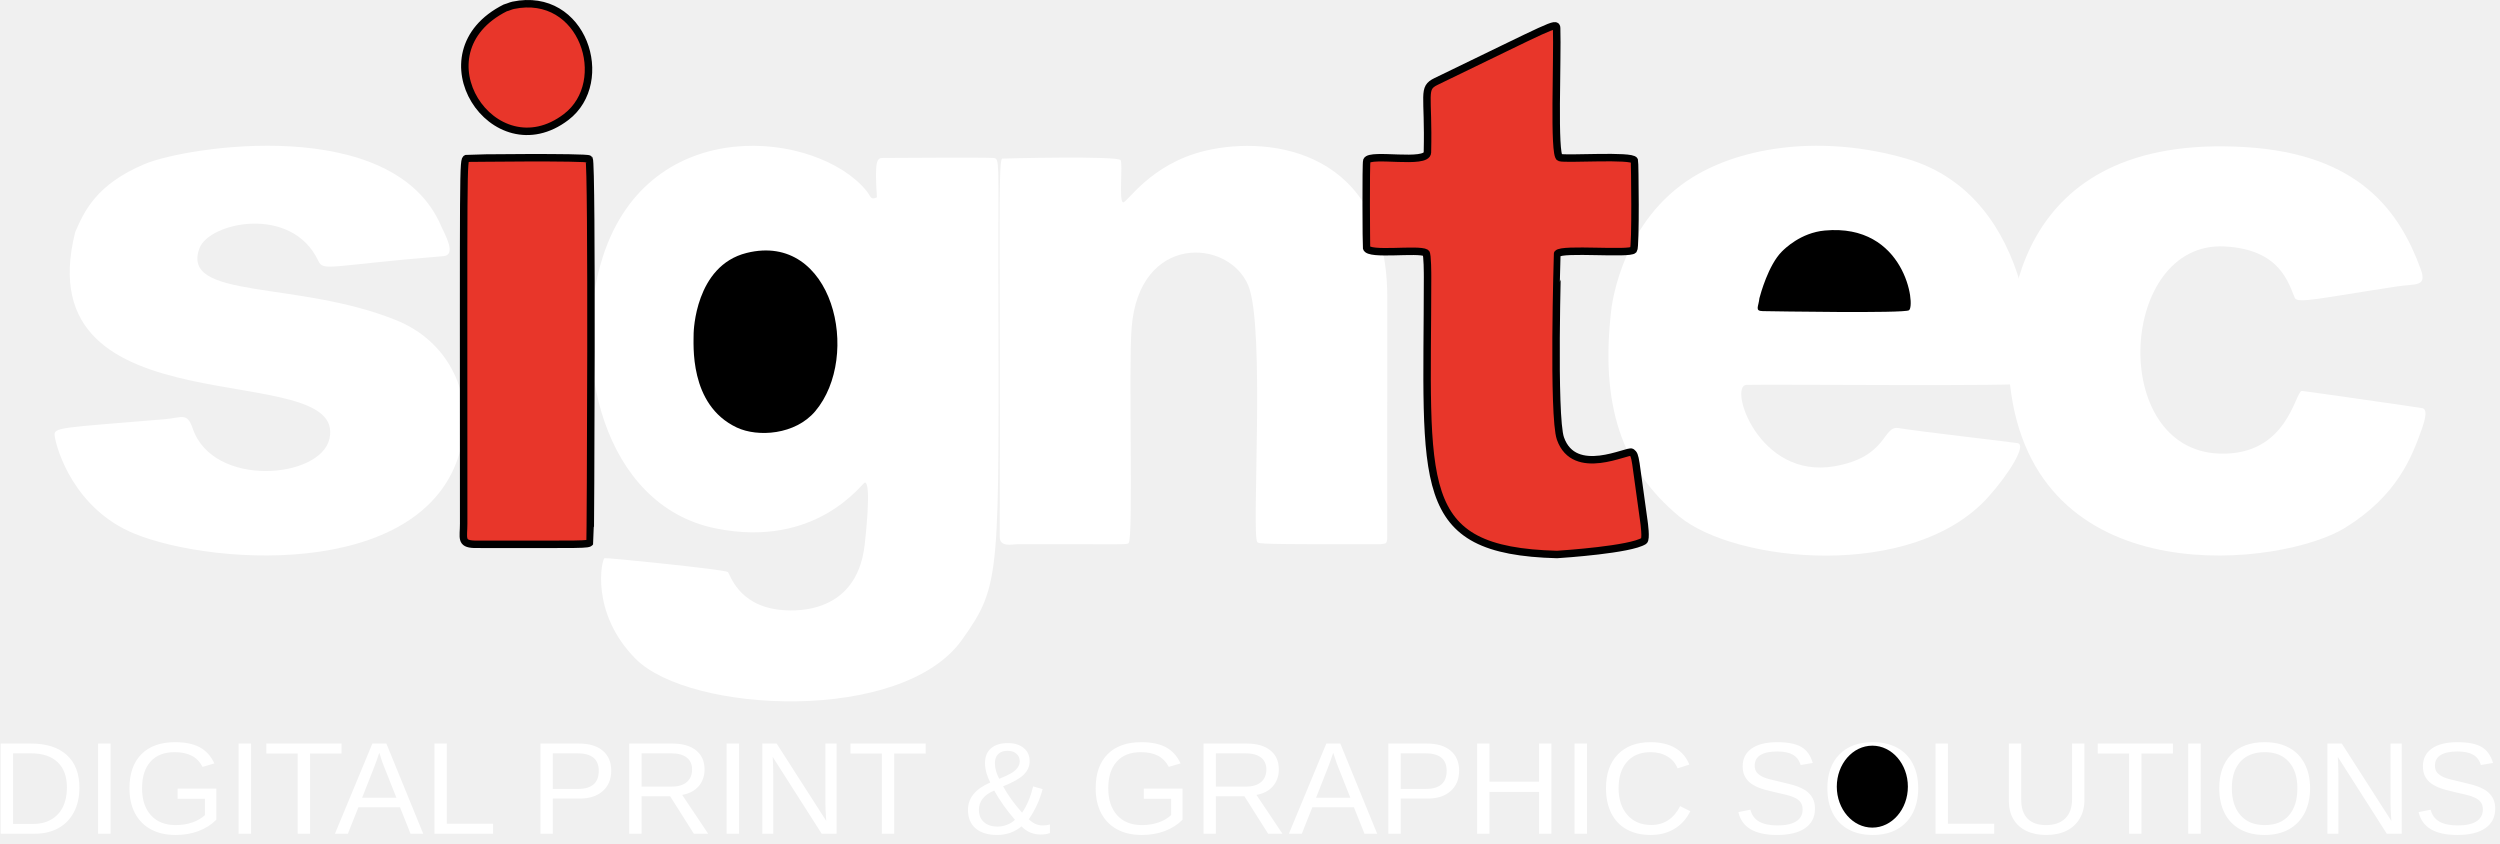
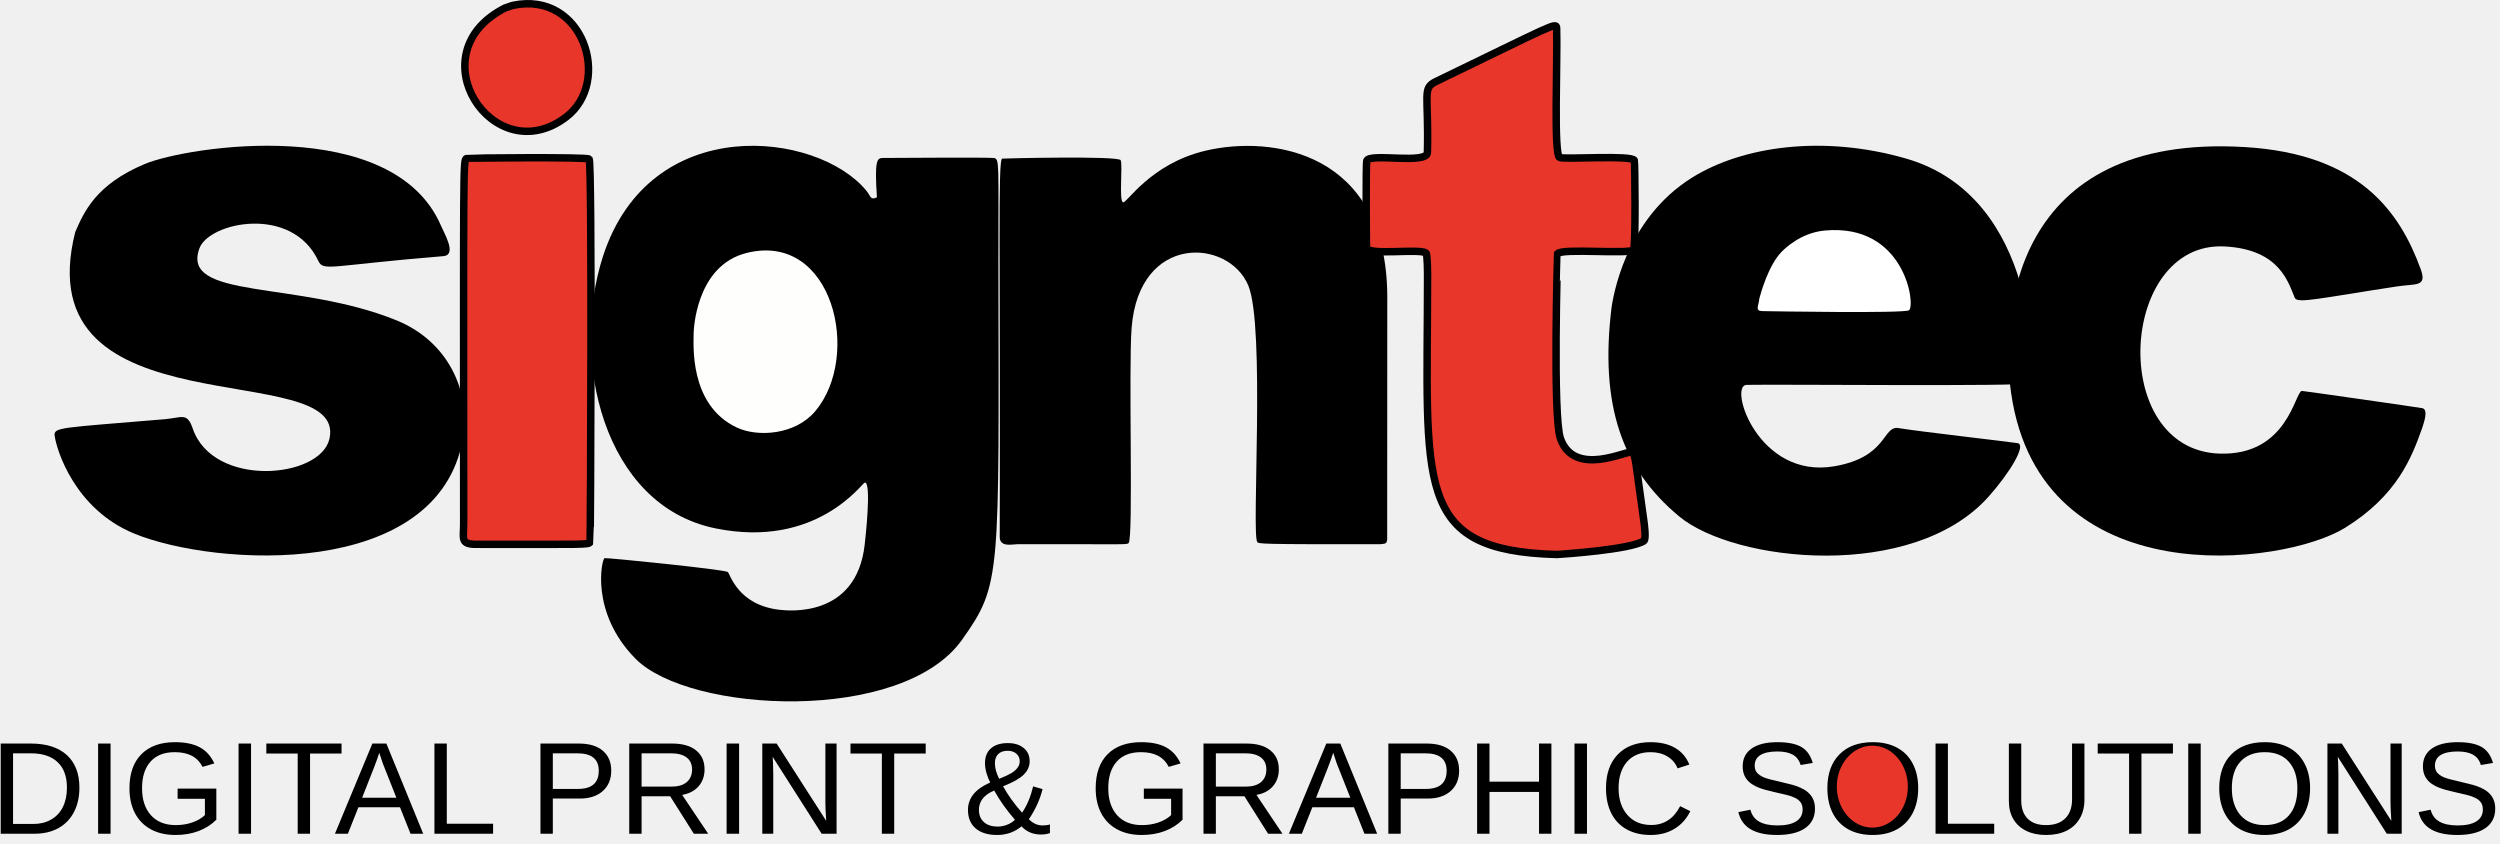
<svg xmlns="http://www.w3.org/2000/svg" width="100%" height="100%" viewBox="0 0 335 113" version="1.1" xml:space="preserve" style="fill-rule:evenodd;clip-rule:evenodd;stroke-linejoin:round;stroke-miterlimit:2;">
-   <path d="M117.507,26.437c-0.327,-4.967 0.002,-5.266 0.796,-5.271c1.188,-0.008 14.038,-0.09 14.847,0.004c0.818,0.095 0.617,0.554 0.635,13.832c0.057,42.416 0.449,43.223 -4.872,50.724c-8.016,11.301 -36.524,9.855 -43.751,2.546c-6.115,-6.185 -4.53,-13.333 -4.156,-13.48c0.222,-0.088 16.103,1.518 16.521,1.857c0.311,0.252 1.321,4.449 6.975,5.068c1.127,0.123 10.244,1.121 11.363,-8.707c0.076,-0.664 0.952,-8.358 0.03,-8.353c-0.345,0.002 -6.421,8.921 -20.026,6.143c-15.099,-3.084 -19.496,-22.811 -15.067,-36.46c6.312,-19.454 28.773,-16.75 35.29,-8.785c0.626,0.765 0.515,1.308 1.414,0.884Z" style="fill:#fff;" />
-   <path d="M215.972,41.022c0.151,-0.718 1.564,-11.57 10.883,-17.295c6.707,-4.12 17.408,-5.7 28.581,-2.474c17.815,5.143 17.418,29.03 16.279,30.11c-0.469,0.445 -33.584,0.113 -37.677,0.209c-2.474,0.058 1.554,12.681 11.777,10.907c7.207,-1.251 6.402,-5.488 8.615,-5.113c2.619,0.444 15.023,1.856 15.926,2.016c1.249,0.221 -1.104,4.05 -3.897,7.179c-10.133,11.355 -34.01,8.817 -41.454,2.634c-7.604,-6.316 -10.709,-14.842 -9.034,-28.173Z" style="fill:#fff;" />
-   <path d="M184.987,72.922c-16.26,0.024 -16.326,-0.043 -16.516,-0.3c-0.785,-1.062 1.096,-28.889 -1.206,-34.378c-2.636,-6.285 -14.612,-7.002 -15.626,5.652c-0.438,5.462 0.256,28.297 -0.408,28.88c-0.281,0.247 -0.339,0.121 -14.937,0.15c-0.633,0.001 -2.334,0.447 -2.33,-0.981c0.098,-38.027 -0.254,-50.385 0.316,-50.689c0.052,-0.028 15.628,-0.401 15.89,0.209c0.299,0.696 -0.253,5.43 0.311,5.647c0.494,0.19 3.629,-5.163 11.049,-6.916c8.982,-2.122 24.239,0.156 24.365,19.426c0.002,0.361 -0.002,32.59 -0.013,32.666c-0.092,0.636 -0.259,0.545 -0.896,0.633Z" style="fill:#fff;" />
-   <path d="M10.074,31.112c1.182,-2.718 2.755,-6.376 9.317,-9.135c5.627,-2.366 33.372,-6.708 39.748,8.37c0.405,0.957 2.124,3.826 0.272,3.977c-15.484,1.267 -16.059,2.101 -16.77,0.605c-3.57,-7.52 -14.623,-5.148 -15.914,-1.661c-2.573,6.949 13.131,4.26 26.417,9.662c6.827,2.775 10.004,9.459 8.886,15.849c-3.314,18.945 -33.131,17.187 -44.031,12.726c-7.999,-3.275 -10.409,-11.215 -10.668,-13.07c-0.17,-1.216 0.593,-1.07 14.77,-2.264c2.27,-0.191 2.968,-0.966 3.721,1.243c2.73,8.011 17.137,6.745 18.328,1.372c2.47,-11.146 -40.908,-0.46 -34.075,-27.674Z" style="fill:#fff;" />
-   <path d="M324.573,57.351c-1.408,3.963 -3.337,9.034 -10.345,13.38c-8.224,5.1 -40.737,9.175 -44.727,-17.982c-1.517,-10.323 0.052,-34.928 31.345,-33.039c15.299,0.924 20.71,8.642 23.524,16.342c0.889,2.432 -0.641,1.945 -3.127,2.323c-10.39,1.582 -13.387,2.342 -13.737,1.545c-0.837,-1.906 -1.906,-6.519 -9.426,-6.897c-14.16,-0.711 -15.619,27.245 -0.683,27.759c9.14,0.314 10.104,-8.24 11.042,-8.4c0.11,-0.019 16.003,2.262 16.187,2.318c0.859,0.26 0.044,2.279 -0.053,2.651Z" style="fill:#fff;" />
+   <path d="M117.507,26.437c-0.327,-4.967 0.002,-5.266 0.796,-5.271c1.188,-0.008 14.038,-0.09 14.847,0.004c0.818,0.095 0.617,0.554 0.635,13.832c0.057,42.416 0.449,43.223 -4.872,50.724c-8.016,11.301 -36.524,9.855 -43.751,2.546c-6.115,-6.185 -4.53,-13.333 -4.156,-13.48c0.222,-0.088 16.103,1.518 16.521,1.857c0.311,0.252 1.321,4.449 6.975,5.068c1.127,0.123 10.244,1.121 11.363,-8.707c0.076,-0.664 0.952,-8.358 0.03,-8.353c-0.345,0.002 -6.421,8.921 -20.026,6.143c-15.099,-3.084 -19.496,-22.811 -15.067,-36.46c6.312,-19.454 28.773,-16.75 35.29,-8.785c0.626,0.765 0.515,1.308 1.414,0.884Z" />
+   <path d="M215.972,41.022c0.151,-0.718 1.564,-11.57 10.883,-17.295c6.707,-4.12 17.408,-5.7 28.581,-2.474c17.815,5.143 17.418,29.03 16.279,30.11c-0.469,0.445 -33.584,0.113 -37.677,0.209c-2.474,0.058 1.554,12.681 11.777,10.907c7.207,-1.251 6.402,-5.488 8.615,-5.113c2.619,0.444 15.023,1.856 15.926,2.016c1.249,0.221 -1.104,4.05 -3.897,7.179c-10.133,11.355 -34.01,8.817 -41.454,2.634c-7.604,-6.316 -10.709,-14.842 -9.034,-28.173Z" />
+   <path d="M184.987,72.922c-16.26,0.024 -16.326,-0.043 -16.516,-0.3c-0.785,-1.062 1.096,-28.889 -1.206,-34.378c-2.636,-6.285 -14.612,-7.002 -15.626,5.652c-0.438,5.462 0.256,28.297 -0.408,28.88c-0.281,0.247 -0.339,0.121 -14.937,0.15c-0.633,0.001 -2.334,0.447 -2.33,-0.981c0.098,-38.027 -0.254,-50.385 0.316,-50.689c0.052,-0.028 15.628,-0.401 15.89,0.209c0.299,0.696 -0.253,5.43 0.311,5.647c0.494,0.19 3.629,-5.163 11.049,-6.916c8.982,-2.122 24.239,0.156 24.365,19.426c0.002,0.361 -0.002,32.59 -0.013,32.666c-0.092,0.636 -0.259,0.545 -0.896,0.633Z" />
+   <path d="M10.074,31.112c1.182,-2.718 2.755,-6.376 9.317,-9.135c5.627,-2.366 33.372,-6.708 39.748,8.37c0.405,0.957 2.124,3.826 0.272,3.977c-15.484,1.267 -16.059,2.101 -16.77,0.605c-3.57,-7.52 -14.623,-5.148 -15.914,-1.661c-2.573,6.949 13.131,4.26 26.417,9.662c6.827,2.775 10.004,9.459 8.886,15.849c-3.314,18.945 -33.131,17.187 -44.031,12.726c-7.999,-3.275 -10.409,-11.215 -10.668,-13.07c-0.17,-1.216 0.593,-1.07 14.77,-2.264c2.27,-0.191 2.968,-0.966 3.721,1.243c2.73,8.011 17.137,6.745 18.328,1.372c2.47,-11.146 -40.908,-0.46 -34.075,-27.674Z" />
+   <path d="M324.573,57.351c-1.408,3.963 -3.337,9.034 -10.345,13.38c-8.224,5.1 -40.737,9.175 -44.727,-17.982c-1.517,-10.323 0.052,-34.928 31.345,-33.039c15.299,0.924 20.71,8.642 23.524,16.342c0.889,2.432 -0.641,1.945 -3.127,2.323c-10.39,1.582 -13.387,2.342 -13.737,1.545c-0.837,-1.906 -1.906,-6.519 -9.426,-6.897c-14.16,-0.711 -15.619,27.245 -0.683,27.759c9.14,0.314 10.104,-8.24 11.042,-8.4c0.11,-0.019 16.003,2.262 16.187,2.318c0.859,0.26 0.044,2.279 -0.053,2.651Z" />
  <path d="M208.64,74.303c-19.319,-0.515 -17.366,-9.242 -17.347,-37.17c0,-0.26 0.002,-3.111 -0.219,-3.244c-1.023,-0.614 -7.695,0.39 -7.953,-0.674c-0.038,-0.155 -0.106,-11.362 0.028,-11.684c0.443,-1.064 8.086,0.551 8.126,-1.103c0.19,-7.907 -0.75,-8.59 1.17,-9.517c15.521,-7.493 16.115,-7.991 16.144,-7.157c0.142,4.105 -0.433,17.069 0.413,17.357c0.804,0.274 9.719,-0.359 10.003,0.391c0.067,0.178 0.202,11.596 -0.11,11.976c-0.52,0.633 -9.597,-0.243 -10.176,0.511c-0.006,0.008 -0.664,21.808 0.38,24.773c1.874,5.321 9.085,1.477 9.543,1.844c0.576,0.461 0.406,0.584 1.637,9.229c0.03,0.21 0.346,2.431 0,2.65c-1.82,1.157 -10.699,1.755 -11.638,1.818Z" style="fill:#e8362a;stroke:#000;stroke-width:1px;" />
  <path d="M63.539,72.935c-1.848,-0.073 -1.408,-0.848 -1.408,-2.765c-0.005,-48.495 -0.096,-48.756 0.403,-48.941c0.151,-0.056 16.032,-0.212 16.407,0.082c0.432,0.339 0.188,51.264 0.13,51.341c-0.267,0.354 -0.378,0.292 -15.532,0.284Z" style="fill:#e8362a;stroke:#000;stroke-width:1px;" />
-   <path d="M92.95,44.604c0.01,-0.073 0.165,-8.984 7.102,-10.711c11.581,-2.882 15.444,13.81 9.183,21.219c-2.662,3.151 -7.675,3.51 -10.512,2.172c-6.453,-3.046 -5.762,-11.252 -5.774,-12.68Z" />
+   <path d="M92.95,44.604c0.01,-0.073 0.165,-8.984 7.102,-10.711c11.581,-2.882 15.444,13.81 9.183,21.219c-2.662,3.151 -7.675,3.51 -10.512,2.172c-6.453,-3.046 -5.762,-11.252 -5.774,-12.68Z" style="fill:#fefefd;" />
  <path d="M67.732,1.043c0.351,-0.074 0.674,-0.256 1.025,-0.33c9.399,-1.97 13.301,10.246 7.107,14.967c-9.707,7.4 -20.253,-8.572 -8.133,-14.637Z" style="fill:#e8362a;stroke:#000;stroke-width:1px;" />
-   <path d="M235.763,39.952c0.145,-0.537 1.194,-4.431 3.005,-6.243c0.365,-0.365 2.518,-2.519 5.745,-2.818c10.808,-1 12.222,10.142 11.281,10.689c-0.736,0.428 -18.01,0.137 -19.576,0.11c-1.12,-0.019 -0.569,-0.582 -0.456,-1.739Z" />
+   <path d="M235.763,39.952c0.145,-0.537 1.194,-4.431 3.005,-6.243c0.365,-0.365 2.518,-2.519 5.745,-2.818c10.808,-1 12.222,10.142 11.281,10.689c-0.736,0.428 -18.01,0.137 -19.576,0.11c-1.12,-0.019 -0.569,-0.582 -0.456,-1.739Z" style="fill:#fff;" />
  <g transform="matrix(1,0,0,0.985013,0,-1.189622)">
    <g transform="matrix(17.83208,0,0,17.83208,335.1786,114.6285)" />
-     <text x="-1.376px" y="114.628px" style="font-family:'ArialMT', 'Arial', sans-serif;font-size:17.832px;fill:#fff;">DIGIT<tspan x="44.85px 56.744px 66px 70.954px " y="114.628px 114.628px 114.628px 114.628px ">AL P</tspan>RINT<tspan x="124.128px 129.082px " y="114.628px 114.628px "> &amp;</tspan> GRAPHIC SOLUTIONS</text>
+     <text x="-1.376px" y="114.628px" style="font-family:'ArialMT', 'Arial', sans-serif;font-size:17.832px;">DIGIT<tspan x="44.85px 56.744px 66px 70.954px " y="114.628px 114.628px 114.628px 114.628px ">AL P</tspan>RINT<tspan x="124.128px 129.082px " y="114.628px 114.628px "> &amp;</tspan> GRAPHIC SOLUTIONS</text>
  </g>
-   <ellipse cx="250.893" cy="105.41" rx="4.762" ry="5.49" />
+   <ellipse cx="250.893" cy="105.41" rx="4.762" ry="5.49" style="fill:#e8362a;" />
</svg>
